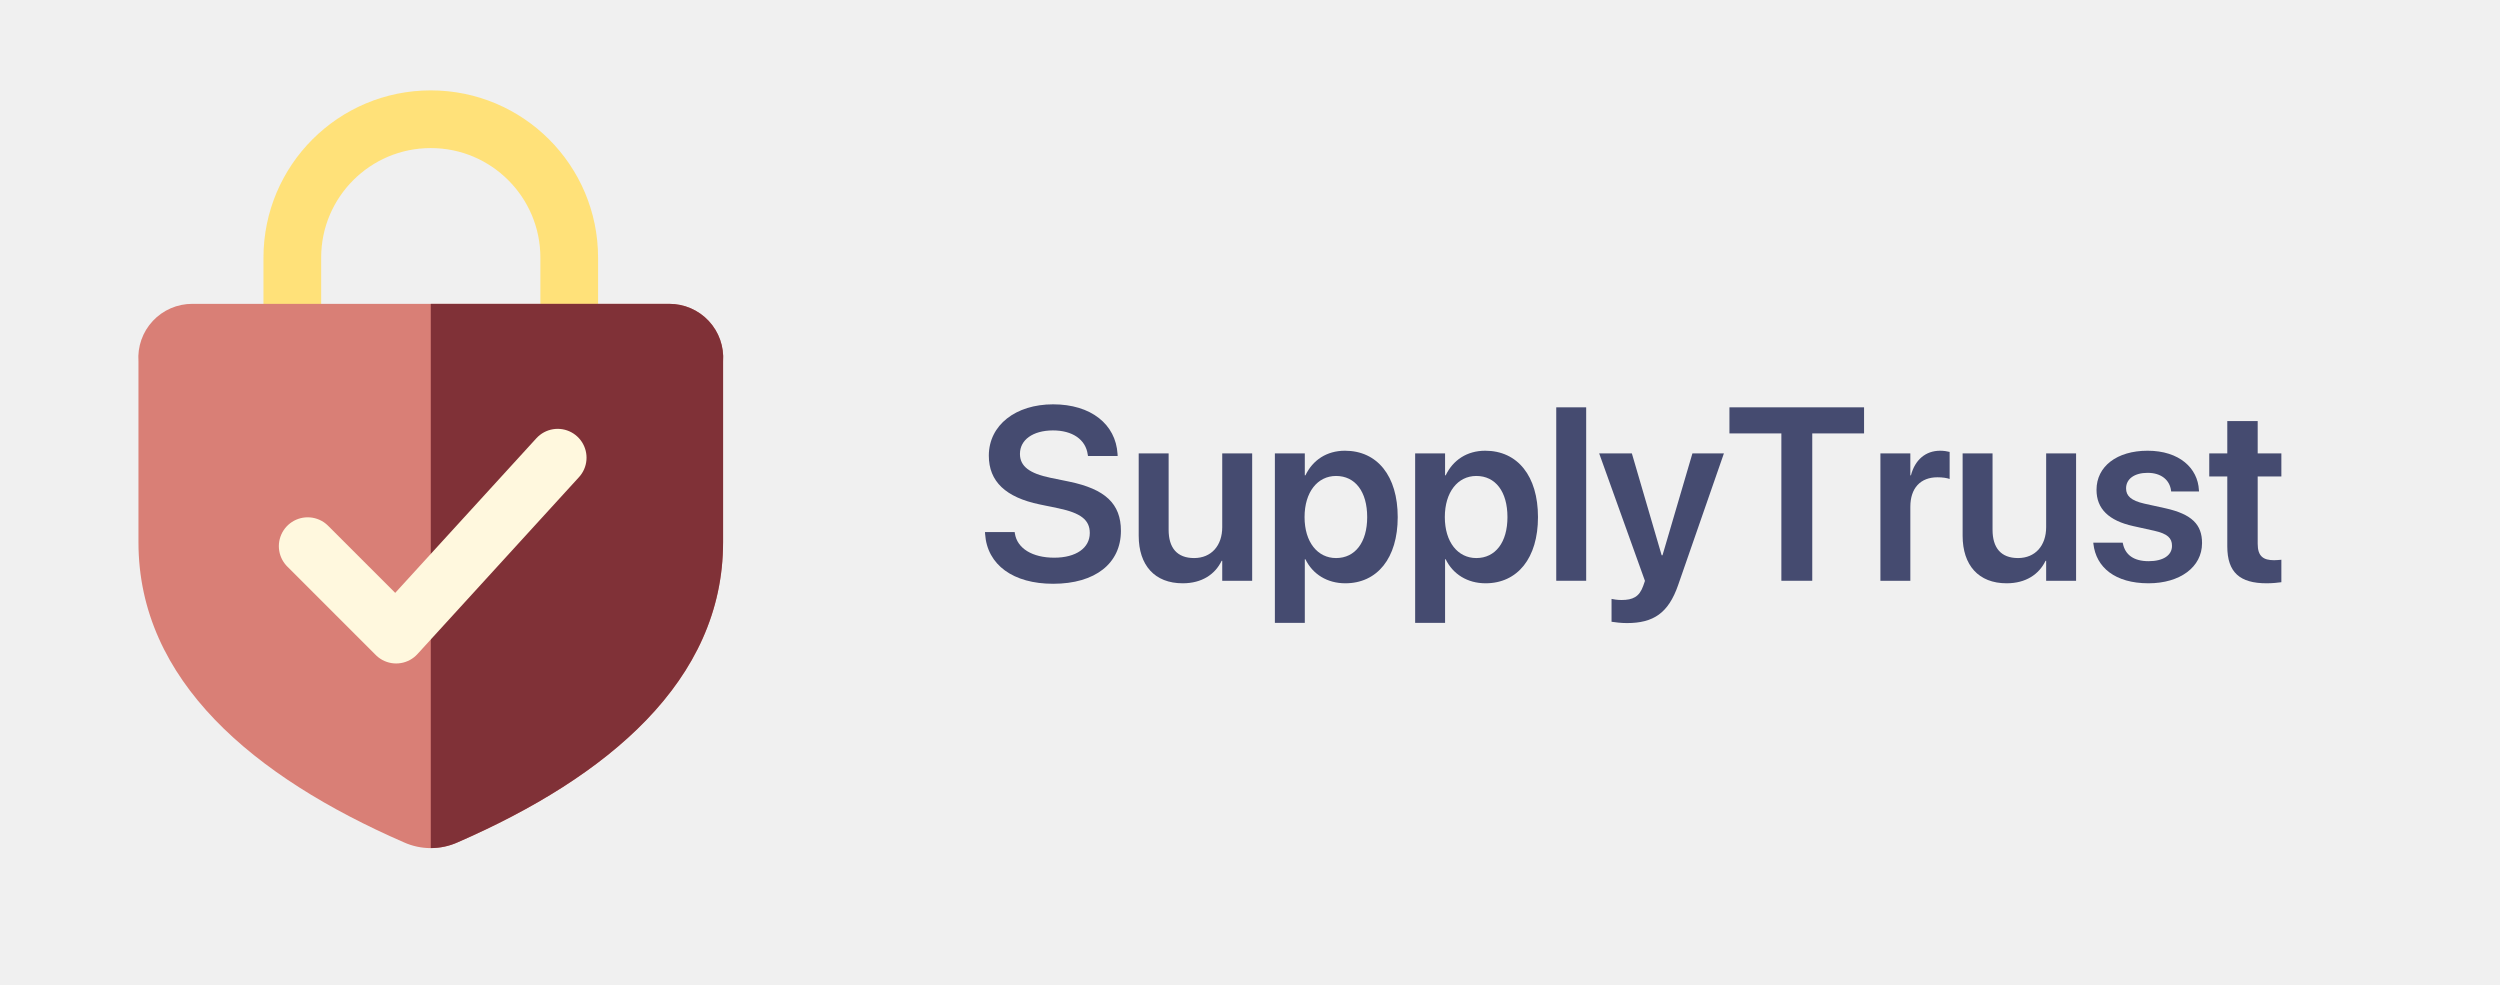
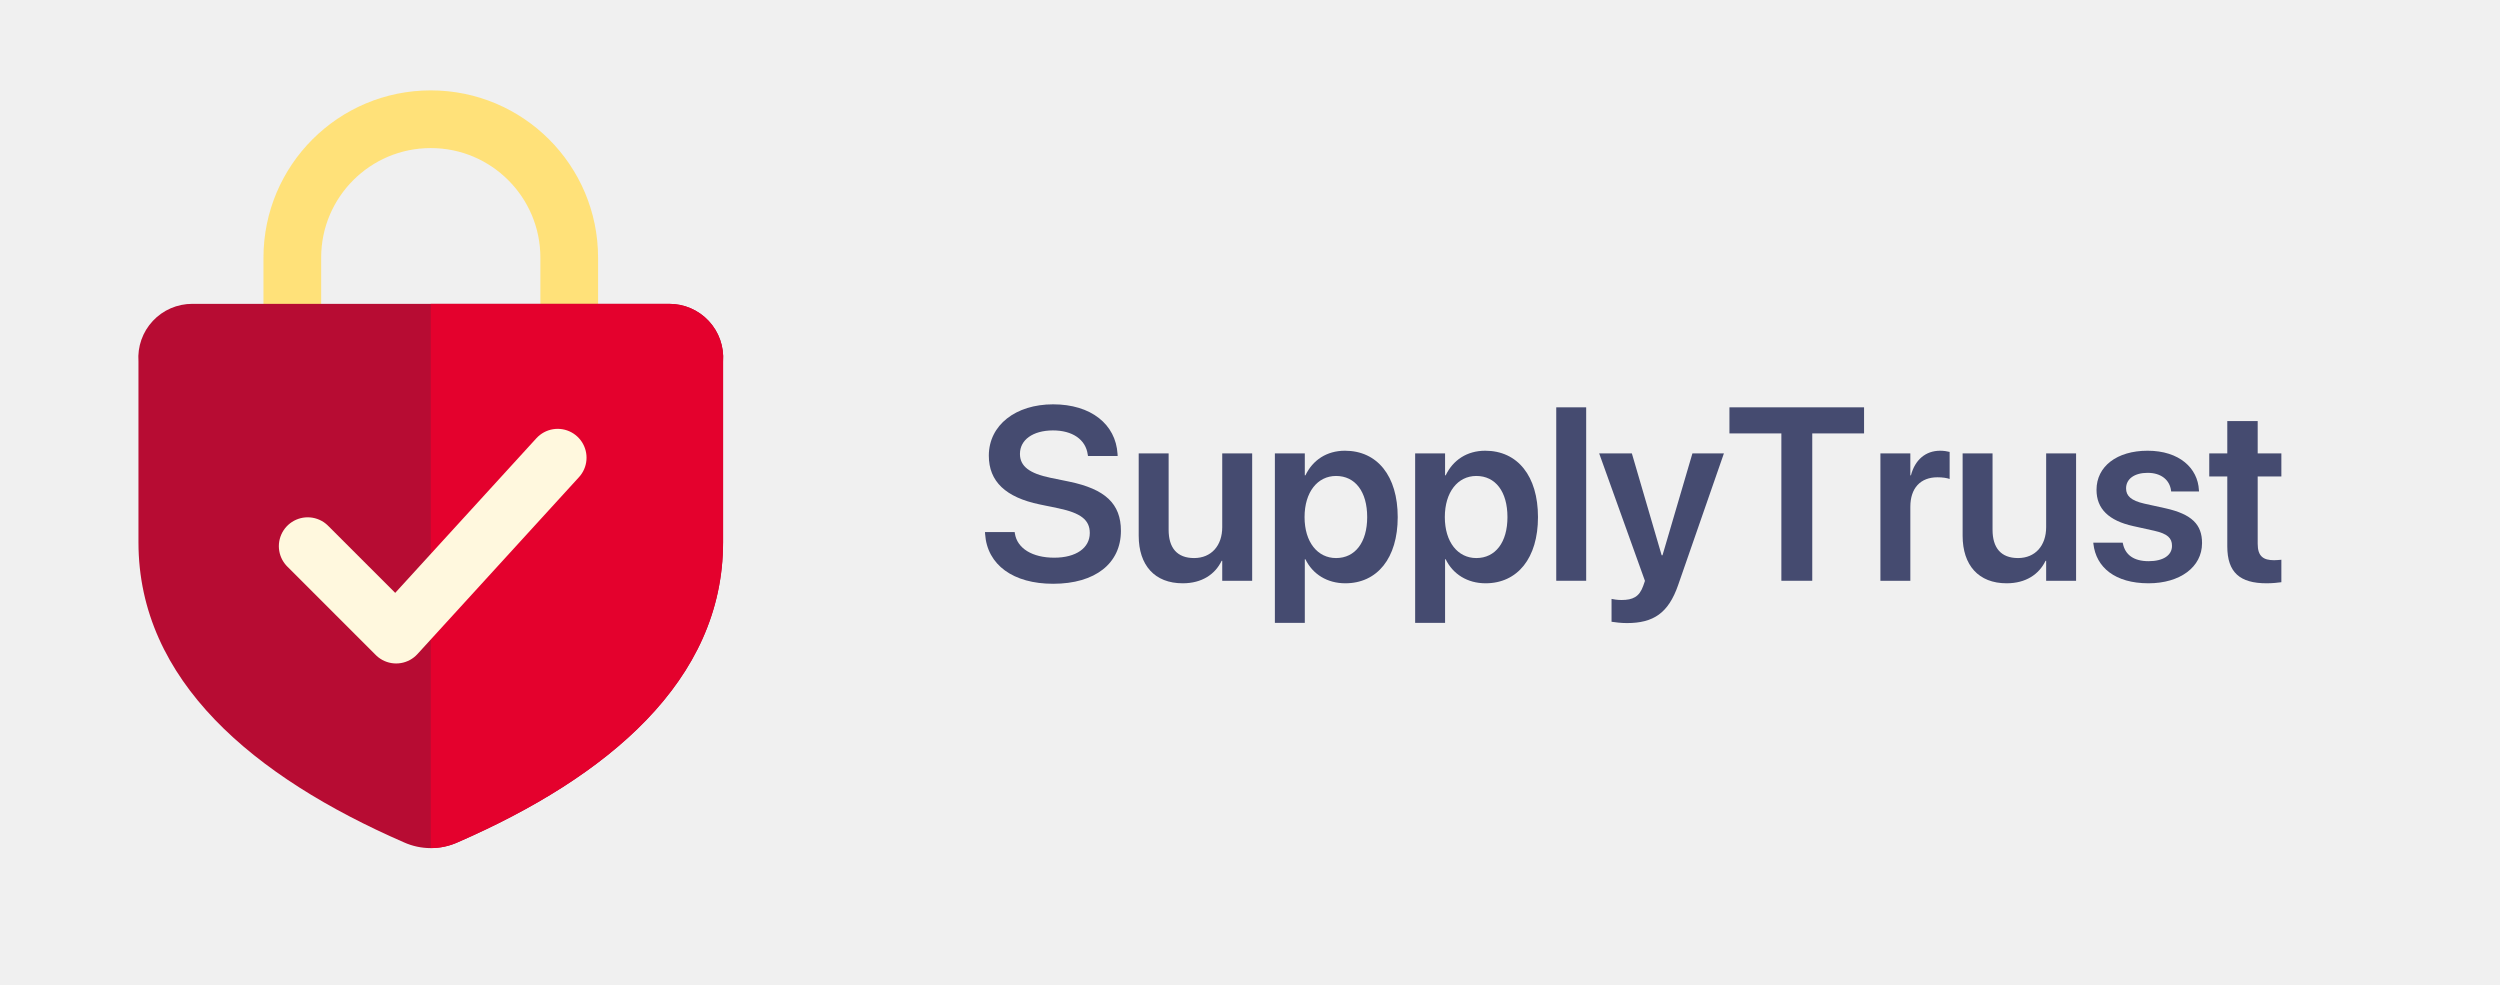
<svg xmlns="http://www.w3.org/2000/svg" width="650" height="256" viewBox="0 0 650 256" role="img" aria-labelledby="title description" version="1.1" id="svg15">
  <defs id="defs15" />
  <g id="grocery-shield">
    <path d="M76 91V67a36 36 0 0 1 72 0v24" fill="none" stroke="#B4A6E5" stroke-width="15" stroke-linecap="round" id="path1" style="stroke:#ffe179;stroke-opacity:1" />
-     <path d="M50 79h124a14 14 0 0 1 14 15v47c0 36-30 61-69 78a17 17 0 0 1-14 0c-39-17-69-42-69-78V94a14 14 0 0 1 14-15Z" fill="#B8DDF2" id="path2" style="fill:#d97f76;fill-opacity:1" />
-     <path d="M112 79h62a14 14 0 0 1 14 15v47c0 36-30 61-69 78a17 17 0 0 1-7 1.5Z" fill="#C9C3EF" id="path3" style="fill:#803137;fill-opacity:1" />
+     <path d="M50 79h124a14 14 0 0 1 14 15v47c0 36-30 61-69 78a17 17 0 0 1-14 0c-39-17-69-42-69-78V94a14 14 0 0 1 14-15Z" fill="#B8DDF2" id="path2" style="fill:#b70c33;fill-opacity:1" />
+     <path d="M112 79h62a14 14 0 0 1 14 15v47c0 36-30 61-69 78a17 17 0 0 1-7 1.5Z" fill="#C9C3EF" id="path3" style="fill:#e4012d;fill-opacity:1" />
    <path d="m80 142 23 23 42-46" fill="none" stroke="#FFFFFF" stroke-width="15" stroke-linecap="round" stroke-linejoin="round" id="path4" style="stroke:#fff8de;stroke-opacity:1" />
  </g>
  <g id="wordmark" aria-label="SupplyTrust" fill="#454B70" transform="translate(254 151) scale(0.03125 -0.03125)">
    <path transform="translate(0.000 0)" d="M634 -25C986 -25 1198 146 1198 415V416C1198 641 1067 763 767 825L611 857C437 893 358 953 358 1055V1056C358 1171 463 1250 632 1251C794 1251 905 1176 922 1050L924 1038H1171L1170 1055C1155 1302 949 1468 634 1468C323 1468 100 1296 99 1042V1041C99 826 239 694 523 635L678 603C864 564 939 506 939 398V397C939 273 825 192 643 192C462 192 335 269 316 393L314 405H67L68 390C85 131 303 -25 634 -25Z" id="path5" />
    <path transform="translate(1249.000 0)" d="M463 -21C623 -21 732 53 787 166H792V0H1041V1060H792V446C792 292 701 189 558 189C416 189 346 274 346 424V1060H97V375C97 129 230 -21 463 -21Z" id="path6" />
    <path transform="translate(2377.000 0)" d="M102 -350H351V179H356C416 55 537 -21 688 -21C954 -21 1124 189 1124 529V530C1124 872 954 1082 685 1082C533 1082 417 1004 356 877H351V1060H102ZM611 189C457 189 349 322 349 529V530C349 738 457 872 611 872C770 872 870 742 870 530V529C870 320 770 189 611 189Z" id="path7" />
    <path transform="translate(3544.000 0)" d="M102 -350H351V179H356C416 55 537 -21 688 -21C954 -21 1124 189 1124 529V530C1124 872 954 1082 685 1082C533 1082 417 1004 356 877H351V1060H102ZM611 189C457 189 349 322 349 529V530C349 738 457 872 611 872C770 872 870 742 870 530V529C870 320 770 189 611 189Z" id="path8" />
    <path transform="translate(4711.000 0)" d="M109 0H358V1443H109Z" id="path9" />
    <path transform="translate(5164.000 0)" d="M244 -352C465 -352 589 -269 670 -36L1051 1060H789L540 212H533L285 1060H13L394 -1L379 -44C347 -133 294 -160 199 -160C164 -160 135 -155 116 -151V-341C146 -346 196 -352 244 -352Z" id="path10" />
    <path transform="translate(6213.000 0)" d="M480 0H737V1226H1168V1443H48V1226H480Z" id="path11" />
    <path transform="translate(7415.000 0)" d="M102 0H351V615C351 772 436 861 577 861C619 861 657 855 678 847V1072C659 1077 630 1082 599 1082C477 1082 389 1005 356 877H351V1060H102Z" id="path12" />
    <path transform="translate(8104.000 0)" d="M463 -21C623 -21 732 53 787 166H792V0H1041V1060H792V446C792 292 701 189 558 189C416 189 346 274 346 424V1060H97V375C97 129 230 -21 463 -21Z" id="path13" />
    <path transform="translate(9232.000 0)" d="M516 -21C776 -21 961 113 961 313V314C961 468 876 554 657 603L480 642C370 667 329 707 329 768V769C329 847 398 898 508 898C624 898 692 836 703 751L704 743H936L935 754C926 937 772 1082 508 1082C252 1082 83 951 83 757V756C83 599 185 500 388 455L564 416C674 391 711 355 711 291V290C711 212 638 163 517 163C391 163 322 217 303 308L301 317H56L57 308C79 111 238 -21 516 -21Z" id="path14" />
    <path transform="translate(10234.000 0)" d="M496 -21C546 -21 590 -16 619 -12V175C602 174 583 171 559 171C468 171 422 204 422 308V868H619V1060H422V1329H169V1060H19V868H169V287C169 69 274 -21 496 -21Z" id="path15" />
  </g>
</svg>
